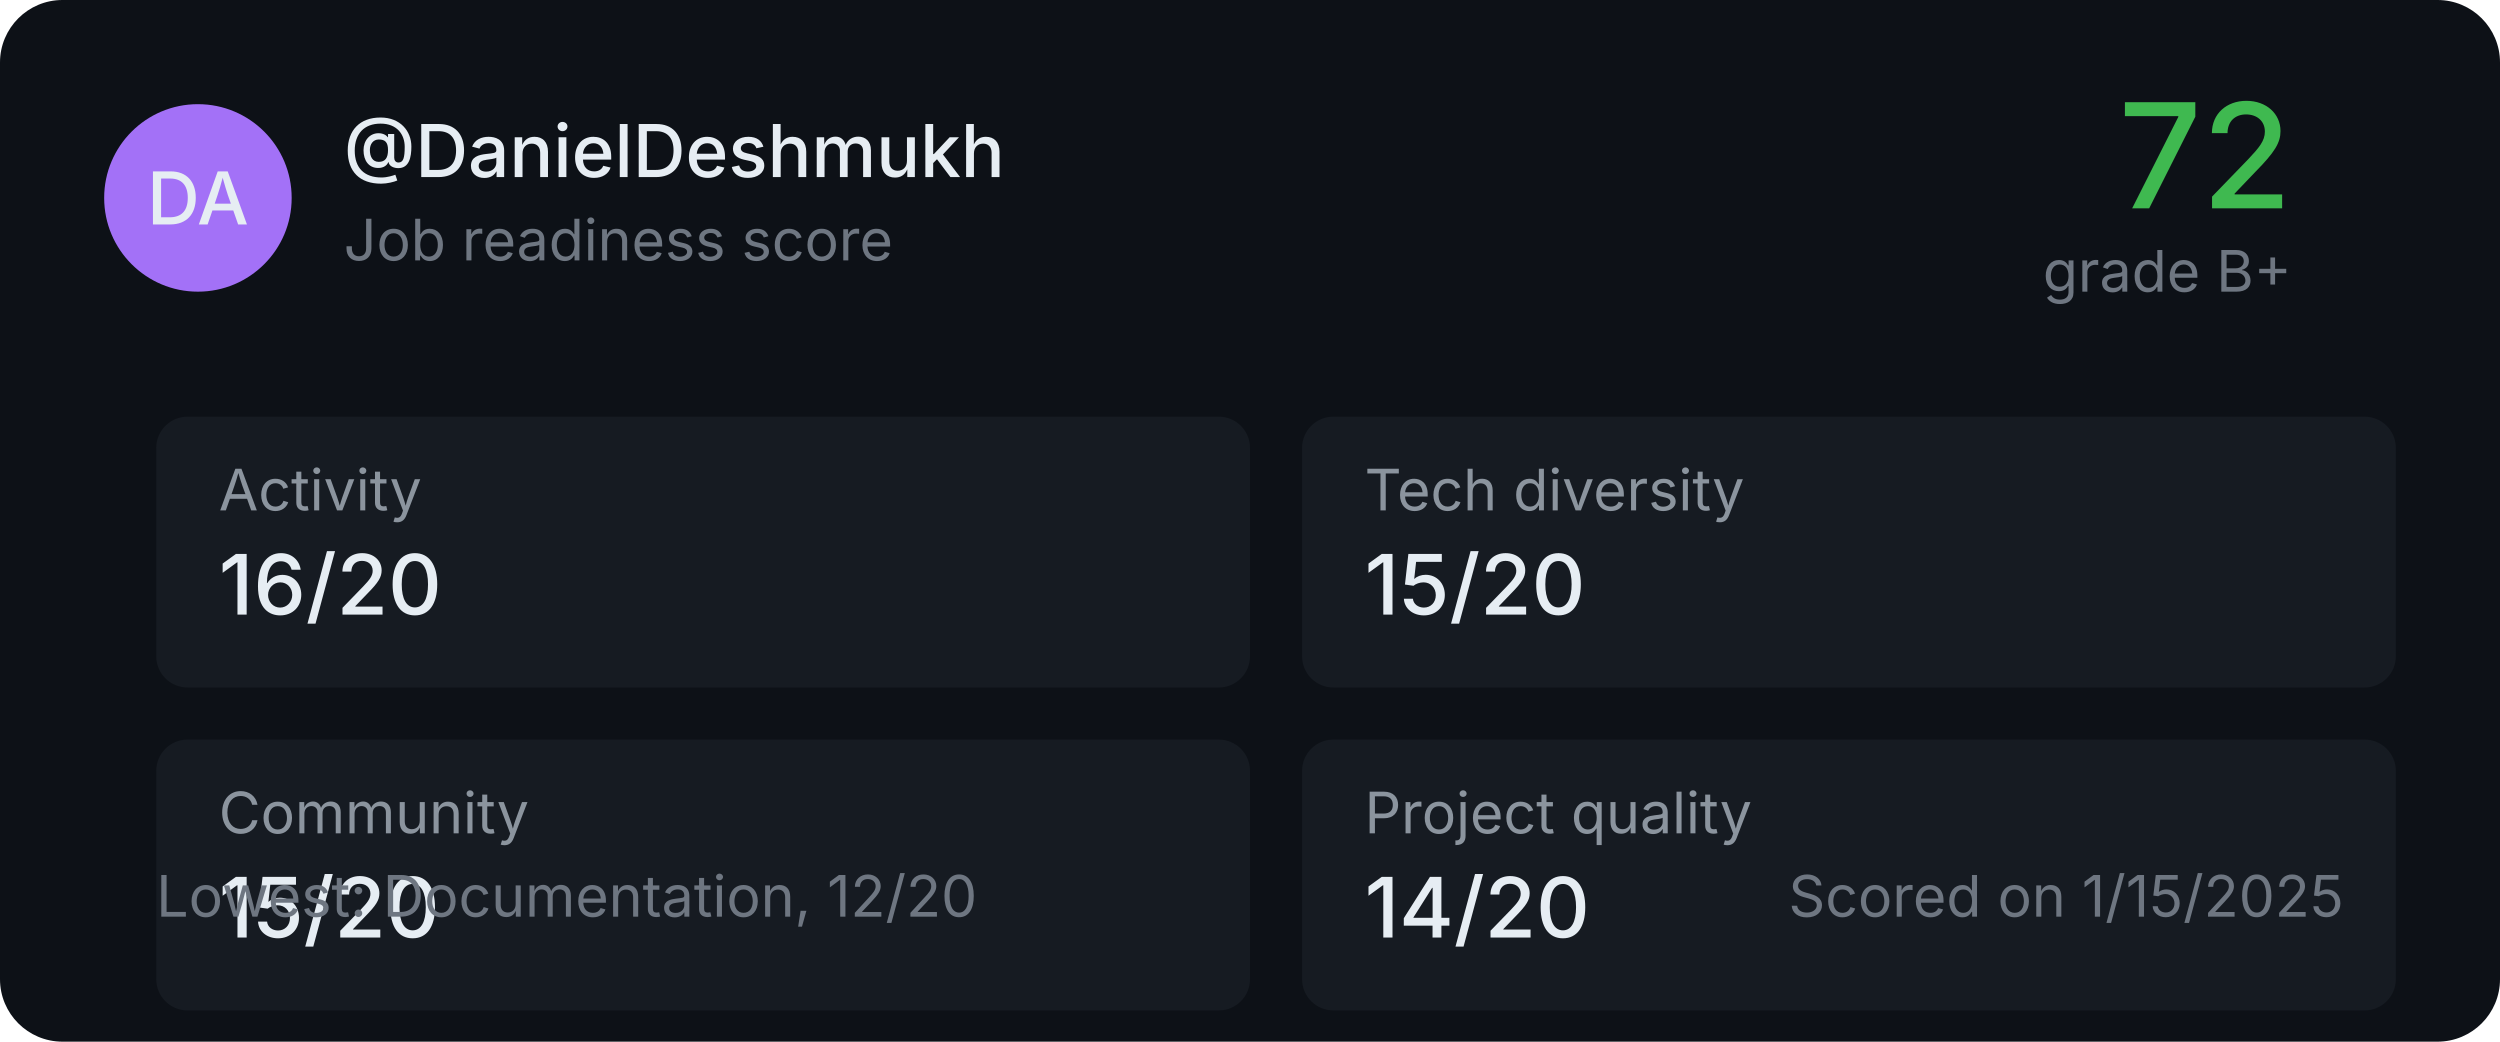
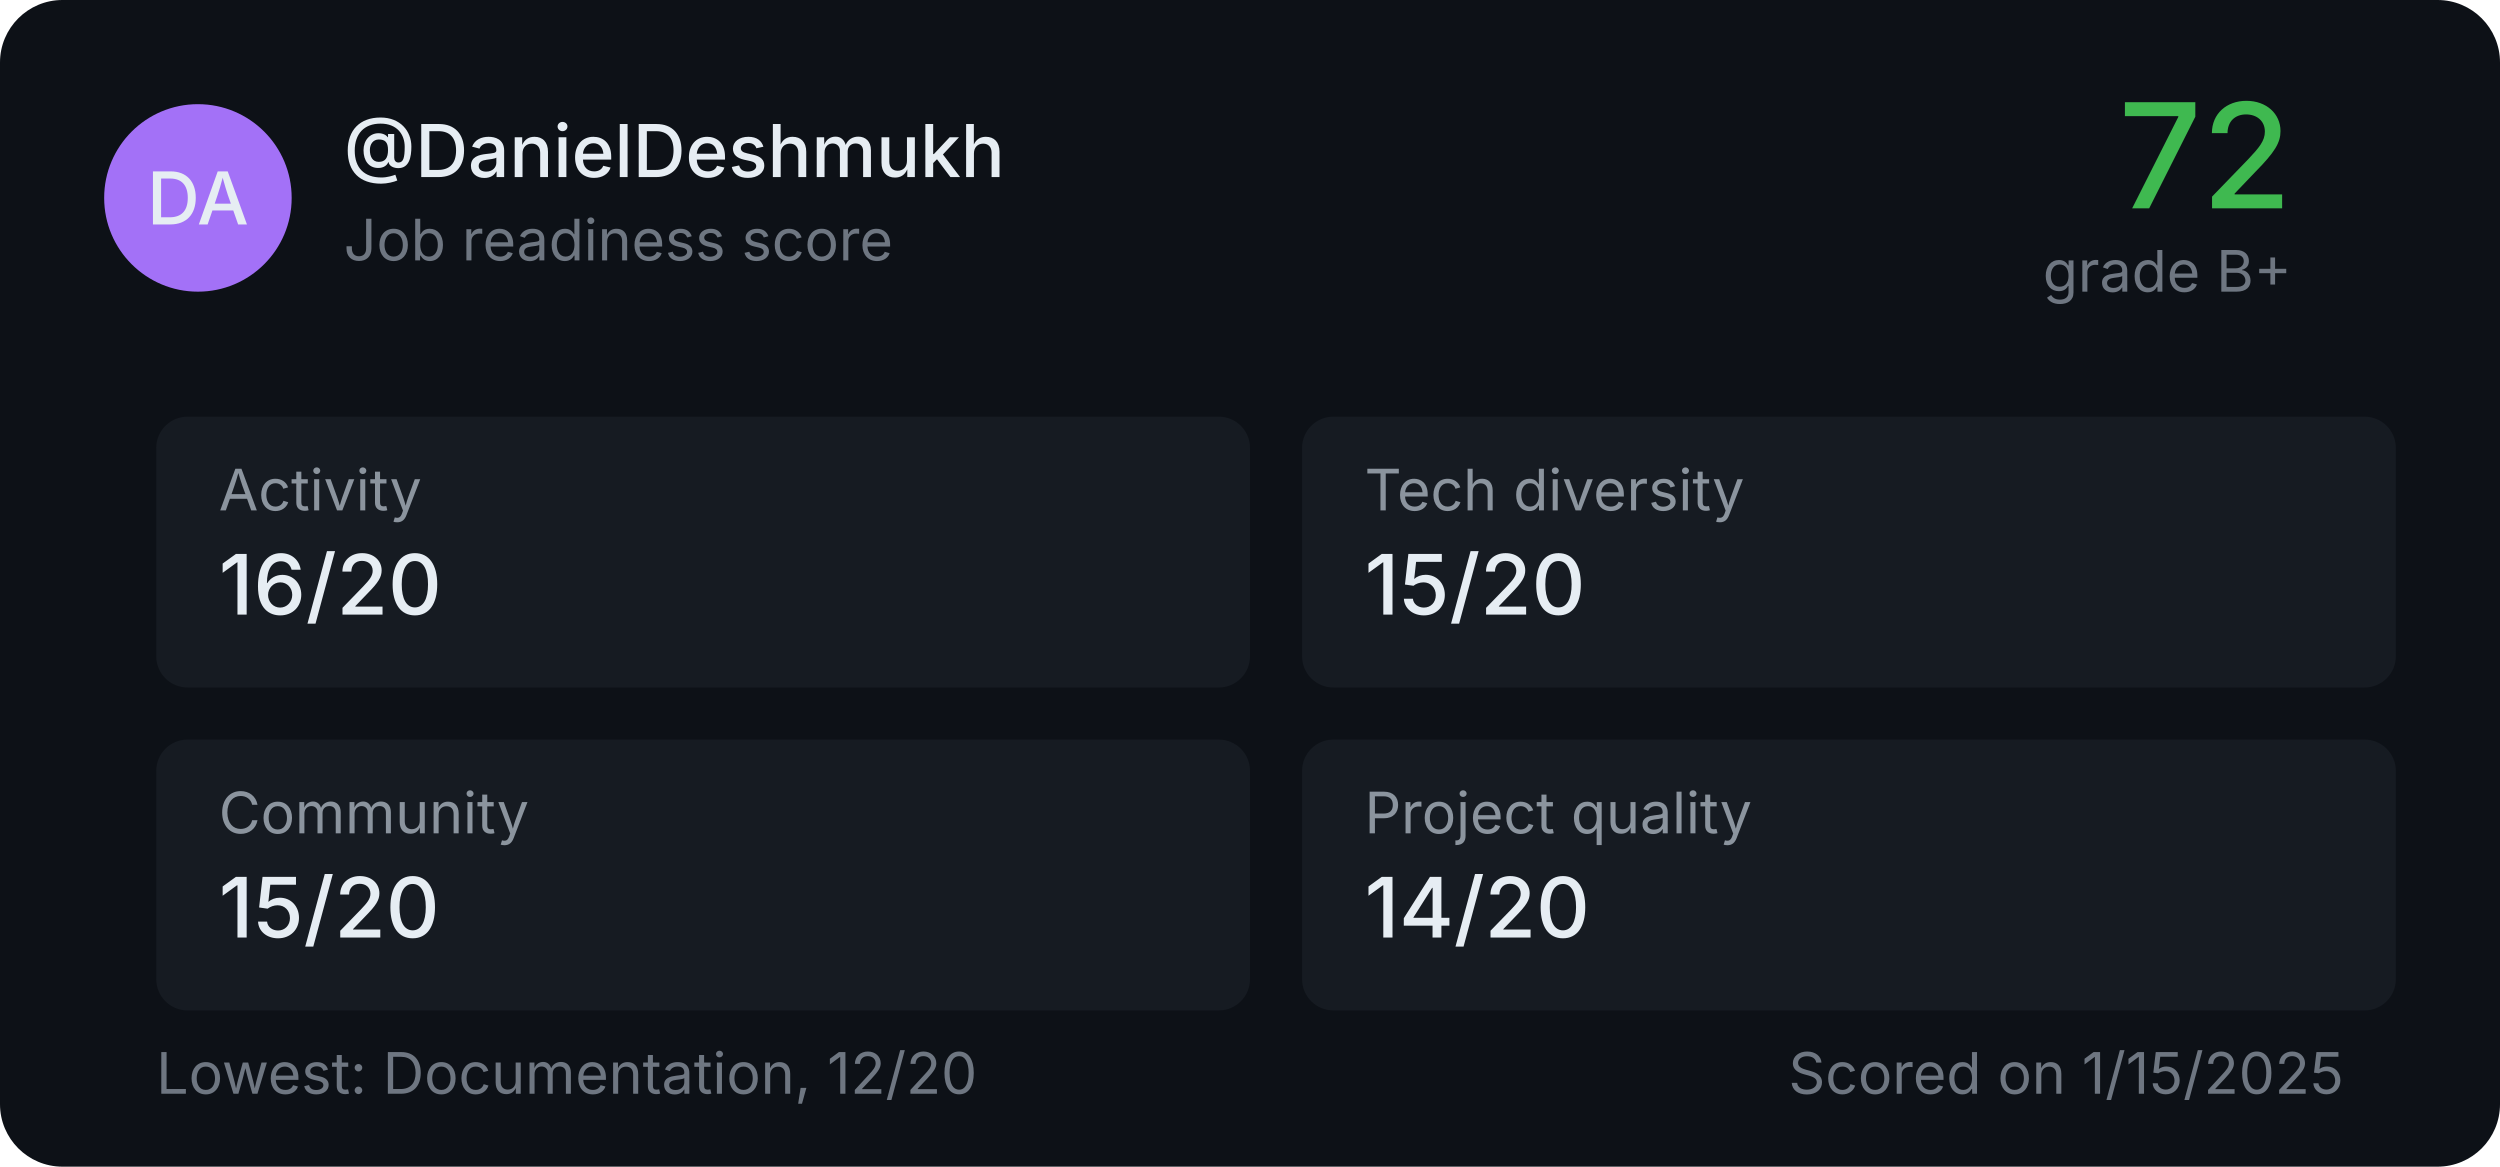
- <svg xmlns="http://www.w3.org/2000/svg" width="480" height="200" viewBox="0 0 480 200">
-   <rect width="480" height="200" fill="#0d1117" rx="12" />
+ <svg xmlns="http://www.w3.org/2000/svg" width="480" height="224" viewBox="0 0 480 224">
+   <rect width="480" height="224" fill="#0d1117" rx="12" />
  <circle cx="38" cy="38" r="18" fill="#a371f7" />
  <text x="38" y="38" font-family="-apple-system, BlinkMacSystemFont, 'Segoe UI', sans-serif" font-size="14" font-weight="500" fill="#e6edf3" text-anchor="middle" dominant-baseline="central">DA</text>
  <text x="66" y="34" font-family="-apple-system, BlinkMacSystemFont, 'Segoe UI', sans-serif" font-size="14" font-weight="500" fill="#e6edf3">@DanielDeshmukh</text>
  <text x="66" y="50" font-family="-apple-system, BlinkMacSystemFont, 'Segoe UI', sans-serif" font-size="11" fill="#6e7681">Job readiness score</text>
  <text x="440" y="40" font-family="-apple-system, BlinkMacSystemFont, 'Segoe UI', sans-serif" font-size="28" font-weight="500" fill="#3fb950" text-anchor="end">72</text>
  <text x="440" y="56" font-family="-apple-system, BlinkMacSystemFont, 'Segoe UI', sans-serif" font-size="11" fill="#6e7681" text-anchor="end">grade B+</text>
  <rect x="30" y="80" width="210" height="52" rx="6" fill="#161b22" />
  <text x="42" y="98" font-family="-apple-system, BlinkMacSystemFont, 'Segoe UI', sans-serif" font-size="11" fill="#8b949e">Activity</text>
  <text x="42" y="118" font-family="-apple-system, BlinkMacSystemFont, 'Segoe UI', sans-serif" font-size="16" font-weight="500" fill="#e6edf3">16/20</text>
  <rect x="250" y="80" width="210" height="52" rx="6" fill="#161b22" />
  <text x="262" y="98" font-family="-apple-system, BlinkMacSystemFont, 'Segoe UI', sans-serif" font-size="11" fill="#8b949e">Tech diversity</text>
  <text x="262" y="118" font-family="-apple-system, BlinkMacSystemFont, 'Segoe UI', sans-serif" font-size="16" font-weight="500" fill="#e6edf3">15/20</text>
  <rect x="30" y="142" width="210" height="52" rx="6" fill="#161b22" />
  <text x="42" y="160" font-family="-apple-system, BlinkMacSystemFont, 'Segoe UI', sans-serif" font-size="11" fill="#8b949e">Community</text>
  <text x="42" y="180" font-family="-apple-system, BlinkMacSystemFont, 'Segoe UI', sans-serif" font-size="16" font-weight="500" fill="#e6edf3">15/20</text>
  <rect x="250" y="142" width="210" height="52" rx="6" fill="#161b22" />
  <text x="262" y="160" font-family="-apple-system, BlinkMacSystemFont, 'Segoe UI', sans-serif" font-size="11" fill="#8b949e">Project quality</text>
  <text x="262" y="180" font-family="-apple-system, BlinkMacSystemFont, 'Segoe UI', sans-serif" font-size="16" font-weight="500" fill="#e6edf3">14/20</text>
-   <text x="30" y="176" font-family="-apple-system, BlinkMacSystemFont, 'Segoe UI', sans-serif" font-size="11" fill="#6e7681">Lowest: Documentation, 12/20</text>
-   <text x="450" y="176" font-family="-apple-system, BlinkMacSystemFont, 'Segoe UI', sans-serif" font-size="11" fill="#6e7681" text-anchor="end">Scored on 1/15/2025</text>
+   <text x="30" y="210" font-family="-apple-system, BlinkMacSystemFont, 'Segoe UI', sans-serif" font-size="11" fill="#6e7681">Lowest: Documentation, 12/20</text>
+   <text x="450" y="210" font-family="-apple-system, BlinkMacSystemFont, 'Segoe UI', sans-serif" font-size="11" fill="#6e7681" text-anchor="end">Scored on 1/15/2025</text>
</svg>
